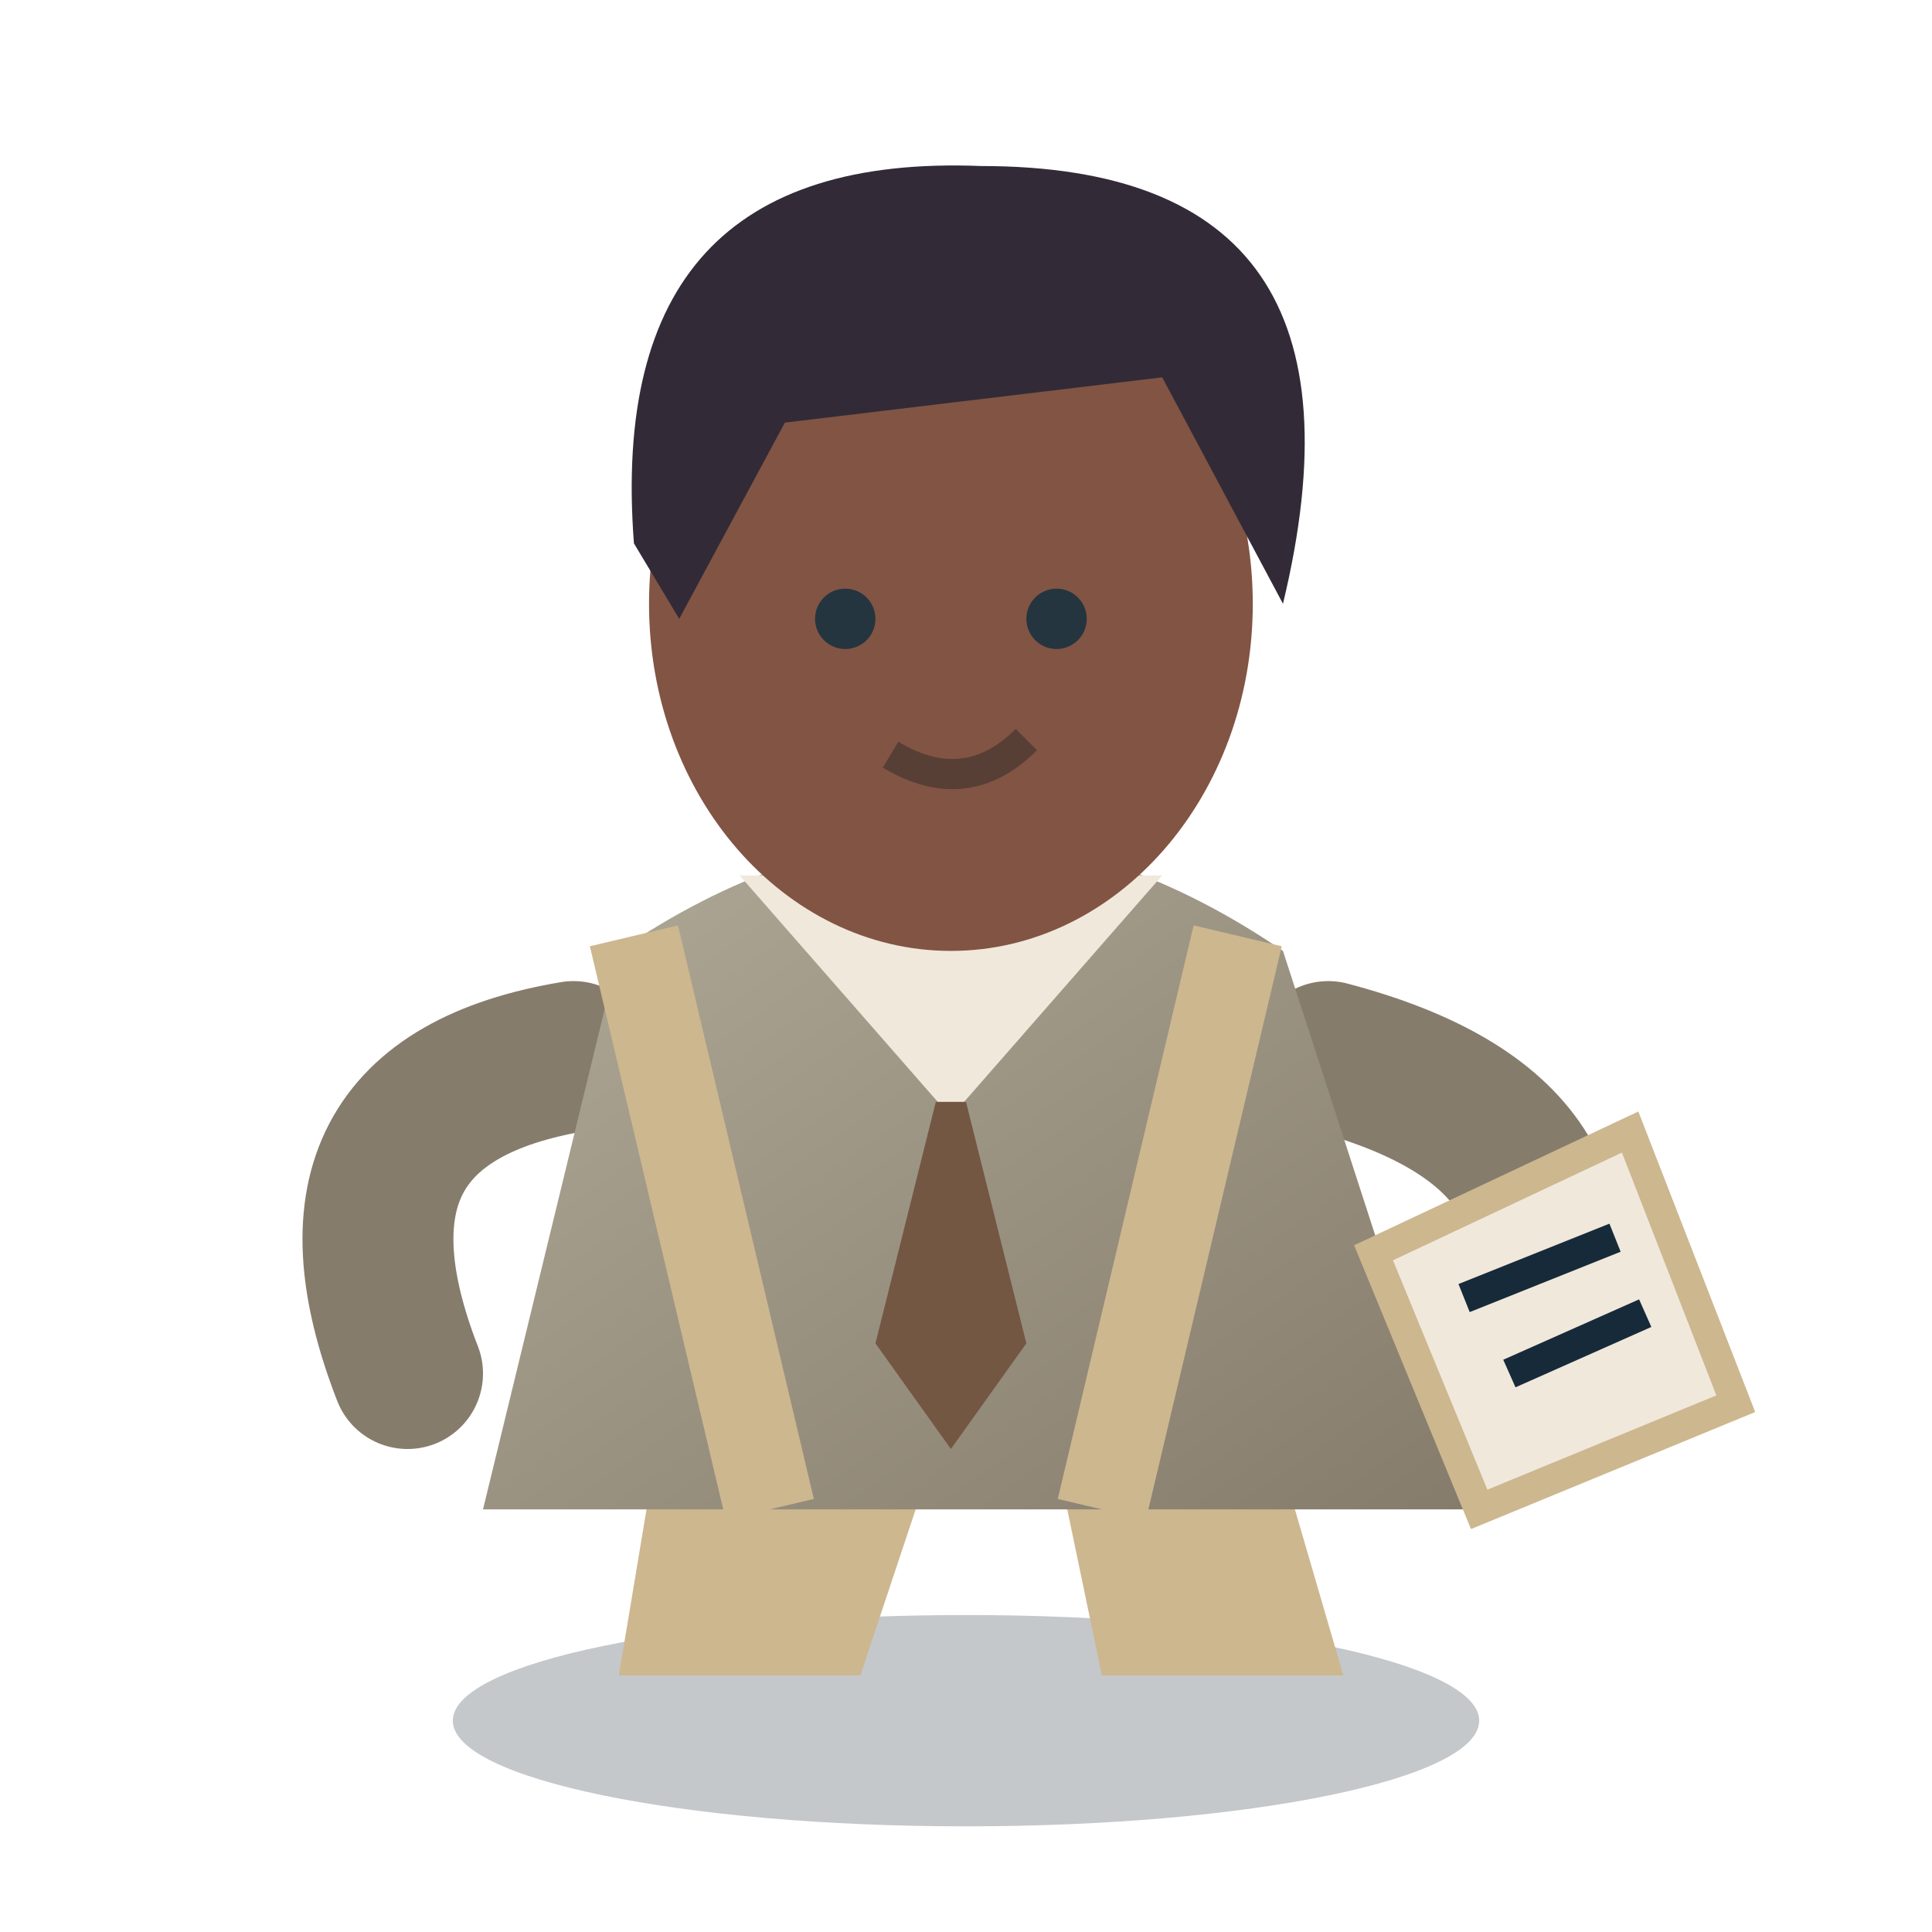
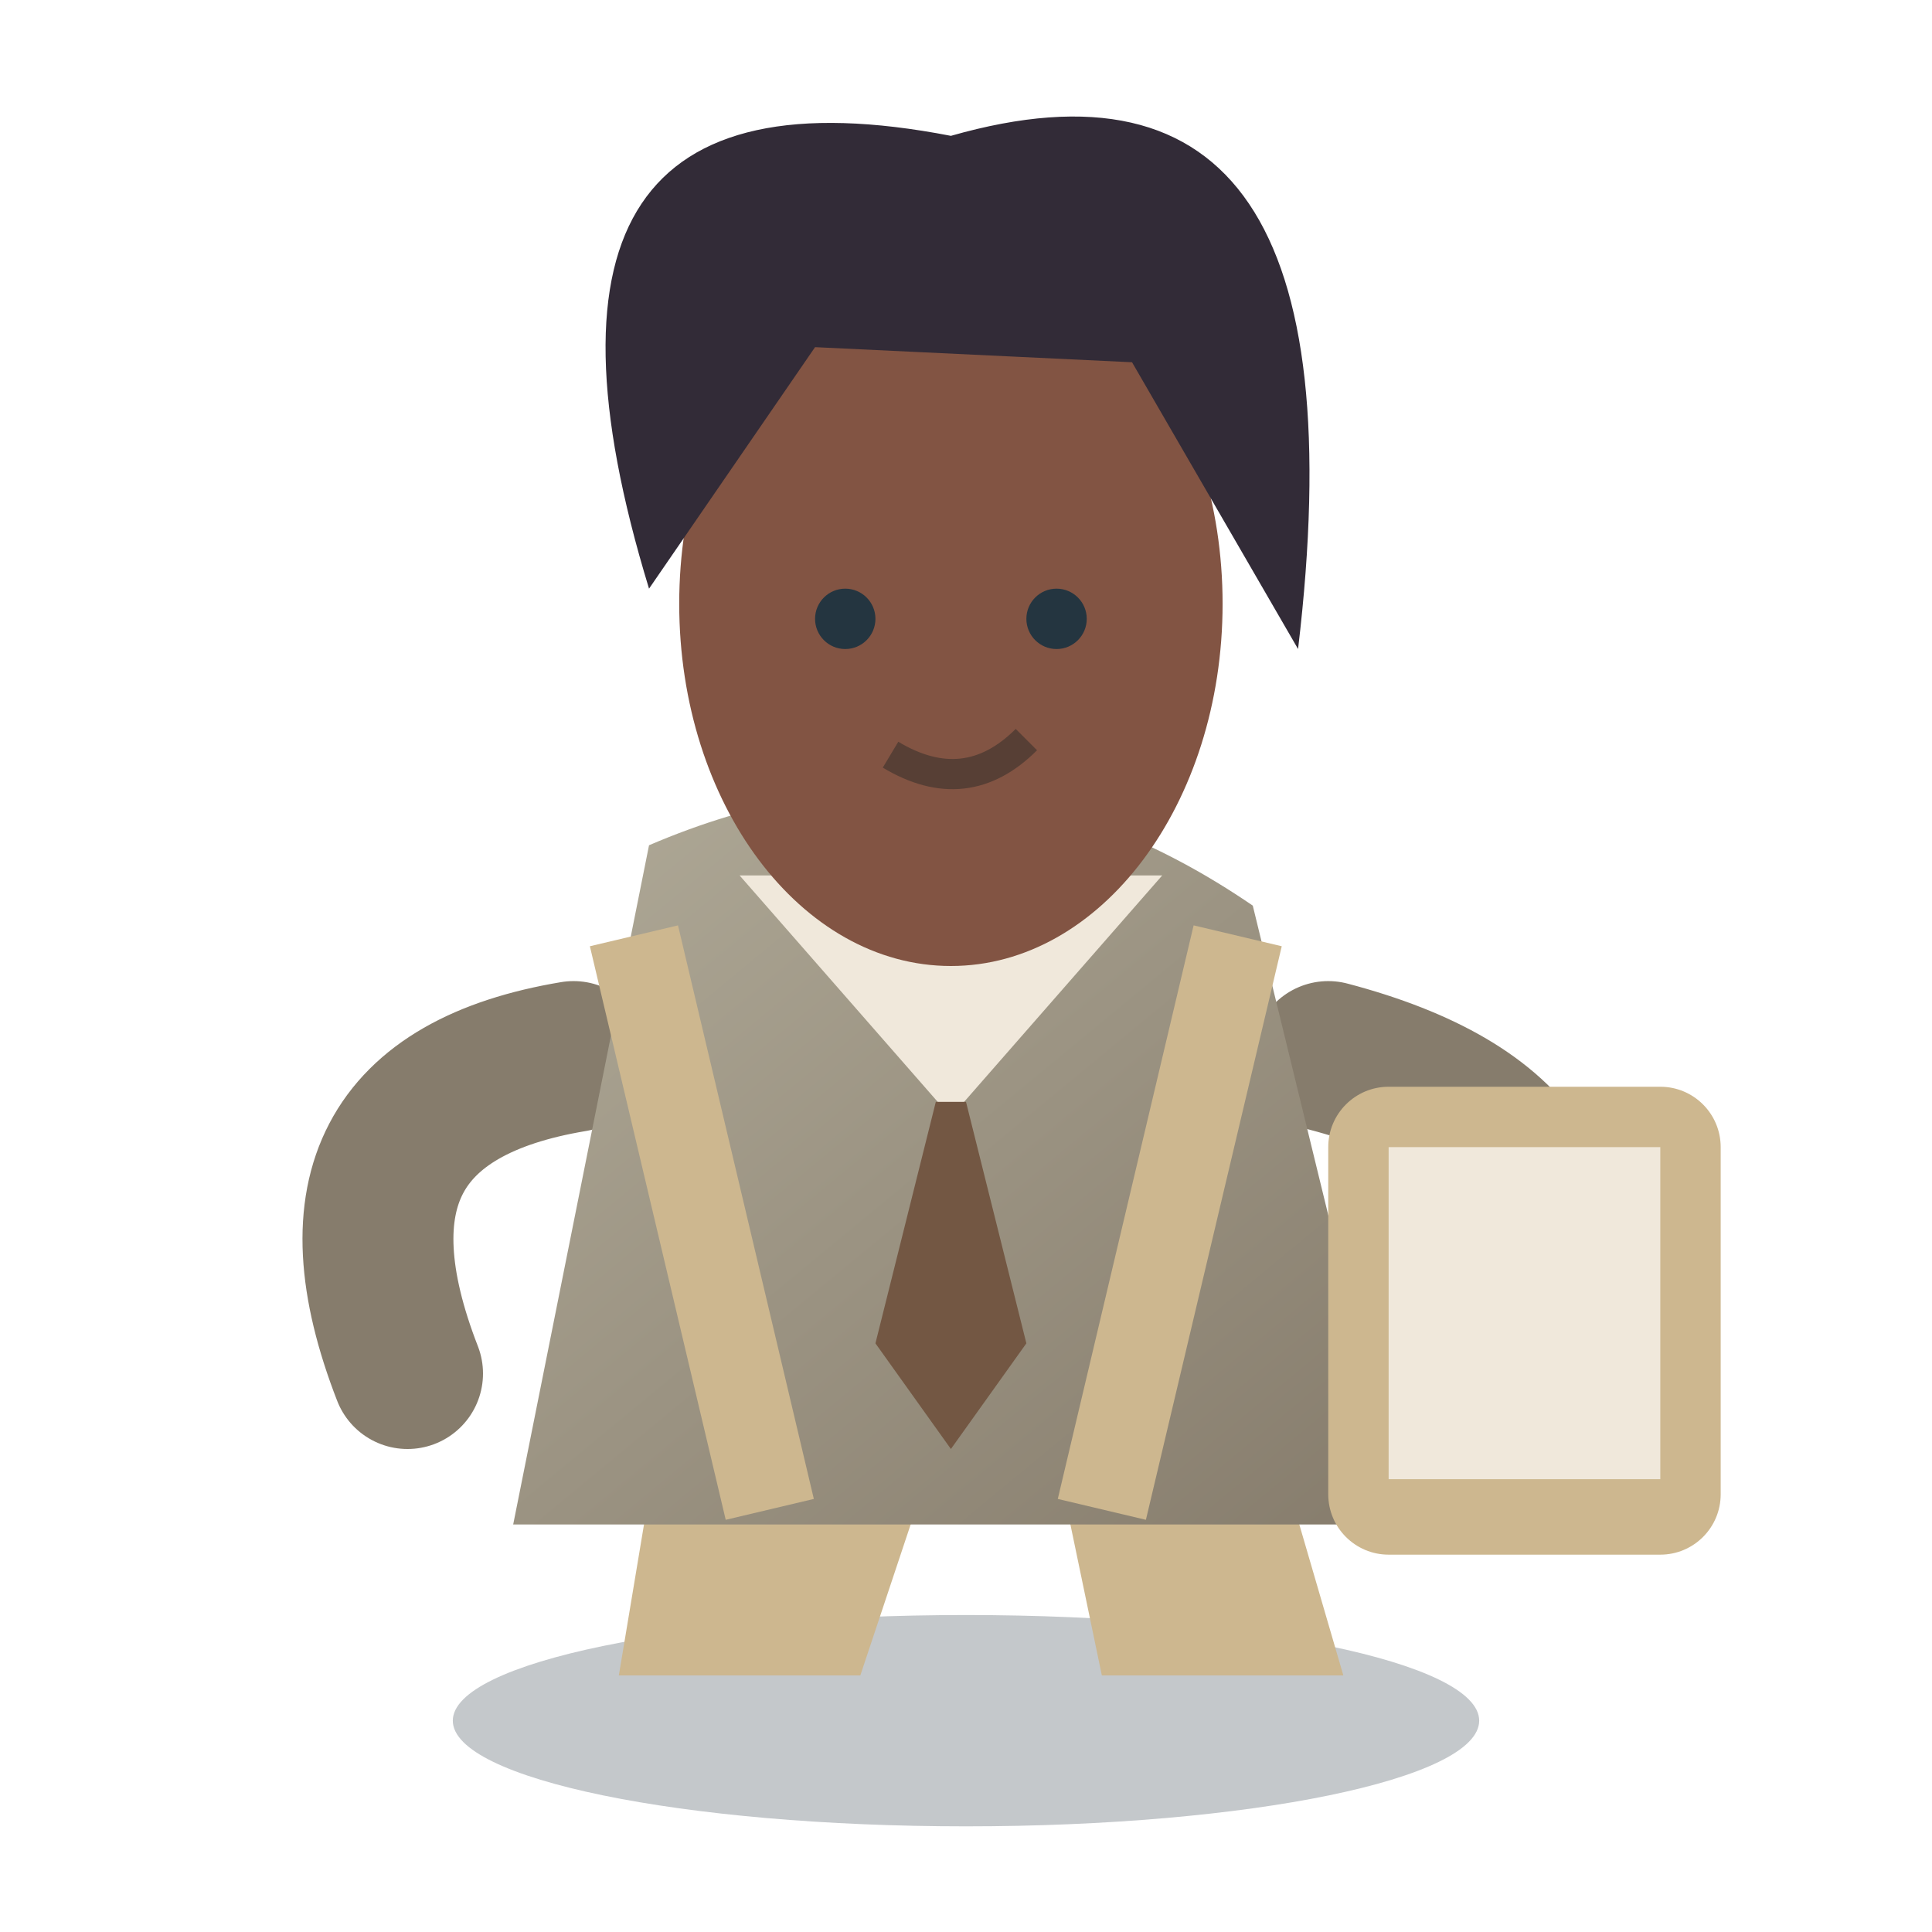
<svg xmlns="http://www.w3.org/2000/svg" width="128" height="128" viewBox="0 0 128 128">
  <defs>
    <linearGradient id="body4" x1="0" y1="0" x2="1" y2="1">
      <stop offset="0" stop-color="#b0aa98" />
      <stop offset="1" stop-color="#867c6c" />
    </linearGradient>
  </defs>
  <ellipse cx="64" cy="114" rx="34" ry="7" fill="#091726" opacity=".24" />
  <path d="M45 87l-4 24h16l8-24M68 87l5 24h16l-7-24" fill="#CDB78F" />
  <path d="M38 70Q20 73 27 91M88 70q19 5 13 20" stroke="#867c6c" stroke-width="10" fill="none" stroke-linecap="round" />
-   <path d="M32 100l9-37q22-15 44 0l12 37z" fill="url(#body4)" />
+   <path d="M34 101l9-45q21-9 40 4l10 41z" fill="url(#body4)" />
  <path d="M49 58l14 16 14-16" fill="#F0E8DB" />
-   <ellipse cx="63" cy="40" rx="20" ry="23" fill="#825443" />
-   <path d="M42 36q-2-26 23-25 27 0 20 29l-8-15-25 3-7 13z" fill="#322b37" />
+   <ellipse cx="63" cy="40" rx="18" ry="24" fill="#825443" />
+   <path d="M43 39q-11-36 20-30 28-8 23 34l-11-19-21-1z" fill="#322b37" />
  <circle cx="56" cy="41" r="2" fill="#243540" />
  <circle cx="70" cy="41" r="2" fill="#243540" />
  <path d="M59 50q5 3 9-1" fill="none" stroke="#573f35" stroke-width="2" />
  <path d="M62 73l-4 16 5 7 5-7-4-16" fill="#735743" />
  <path d="M42 62l9 38M82 62l-9 38" stroke="#CDB78F" stroke-width="6" />
-   <path d="M91 83l17-8 7 18-17 7z" fill="#F0E8DB" stroke="#CDB78F" stroke-width="2" />
-   <path d="M97 86l10-4m-7 9 9-4" stroke="#172A3A" stroke-width="2" />
+   <rect x="88" y="72" width="26" height="31" rx="4" fill="#CDB78F" />
+   <rect x="92" y="76" width="18" height="22" fill="#F0E8DB" />
</svg>
